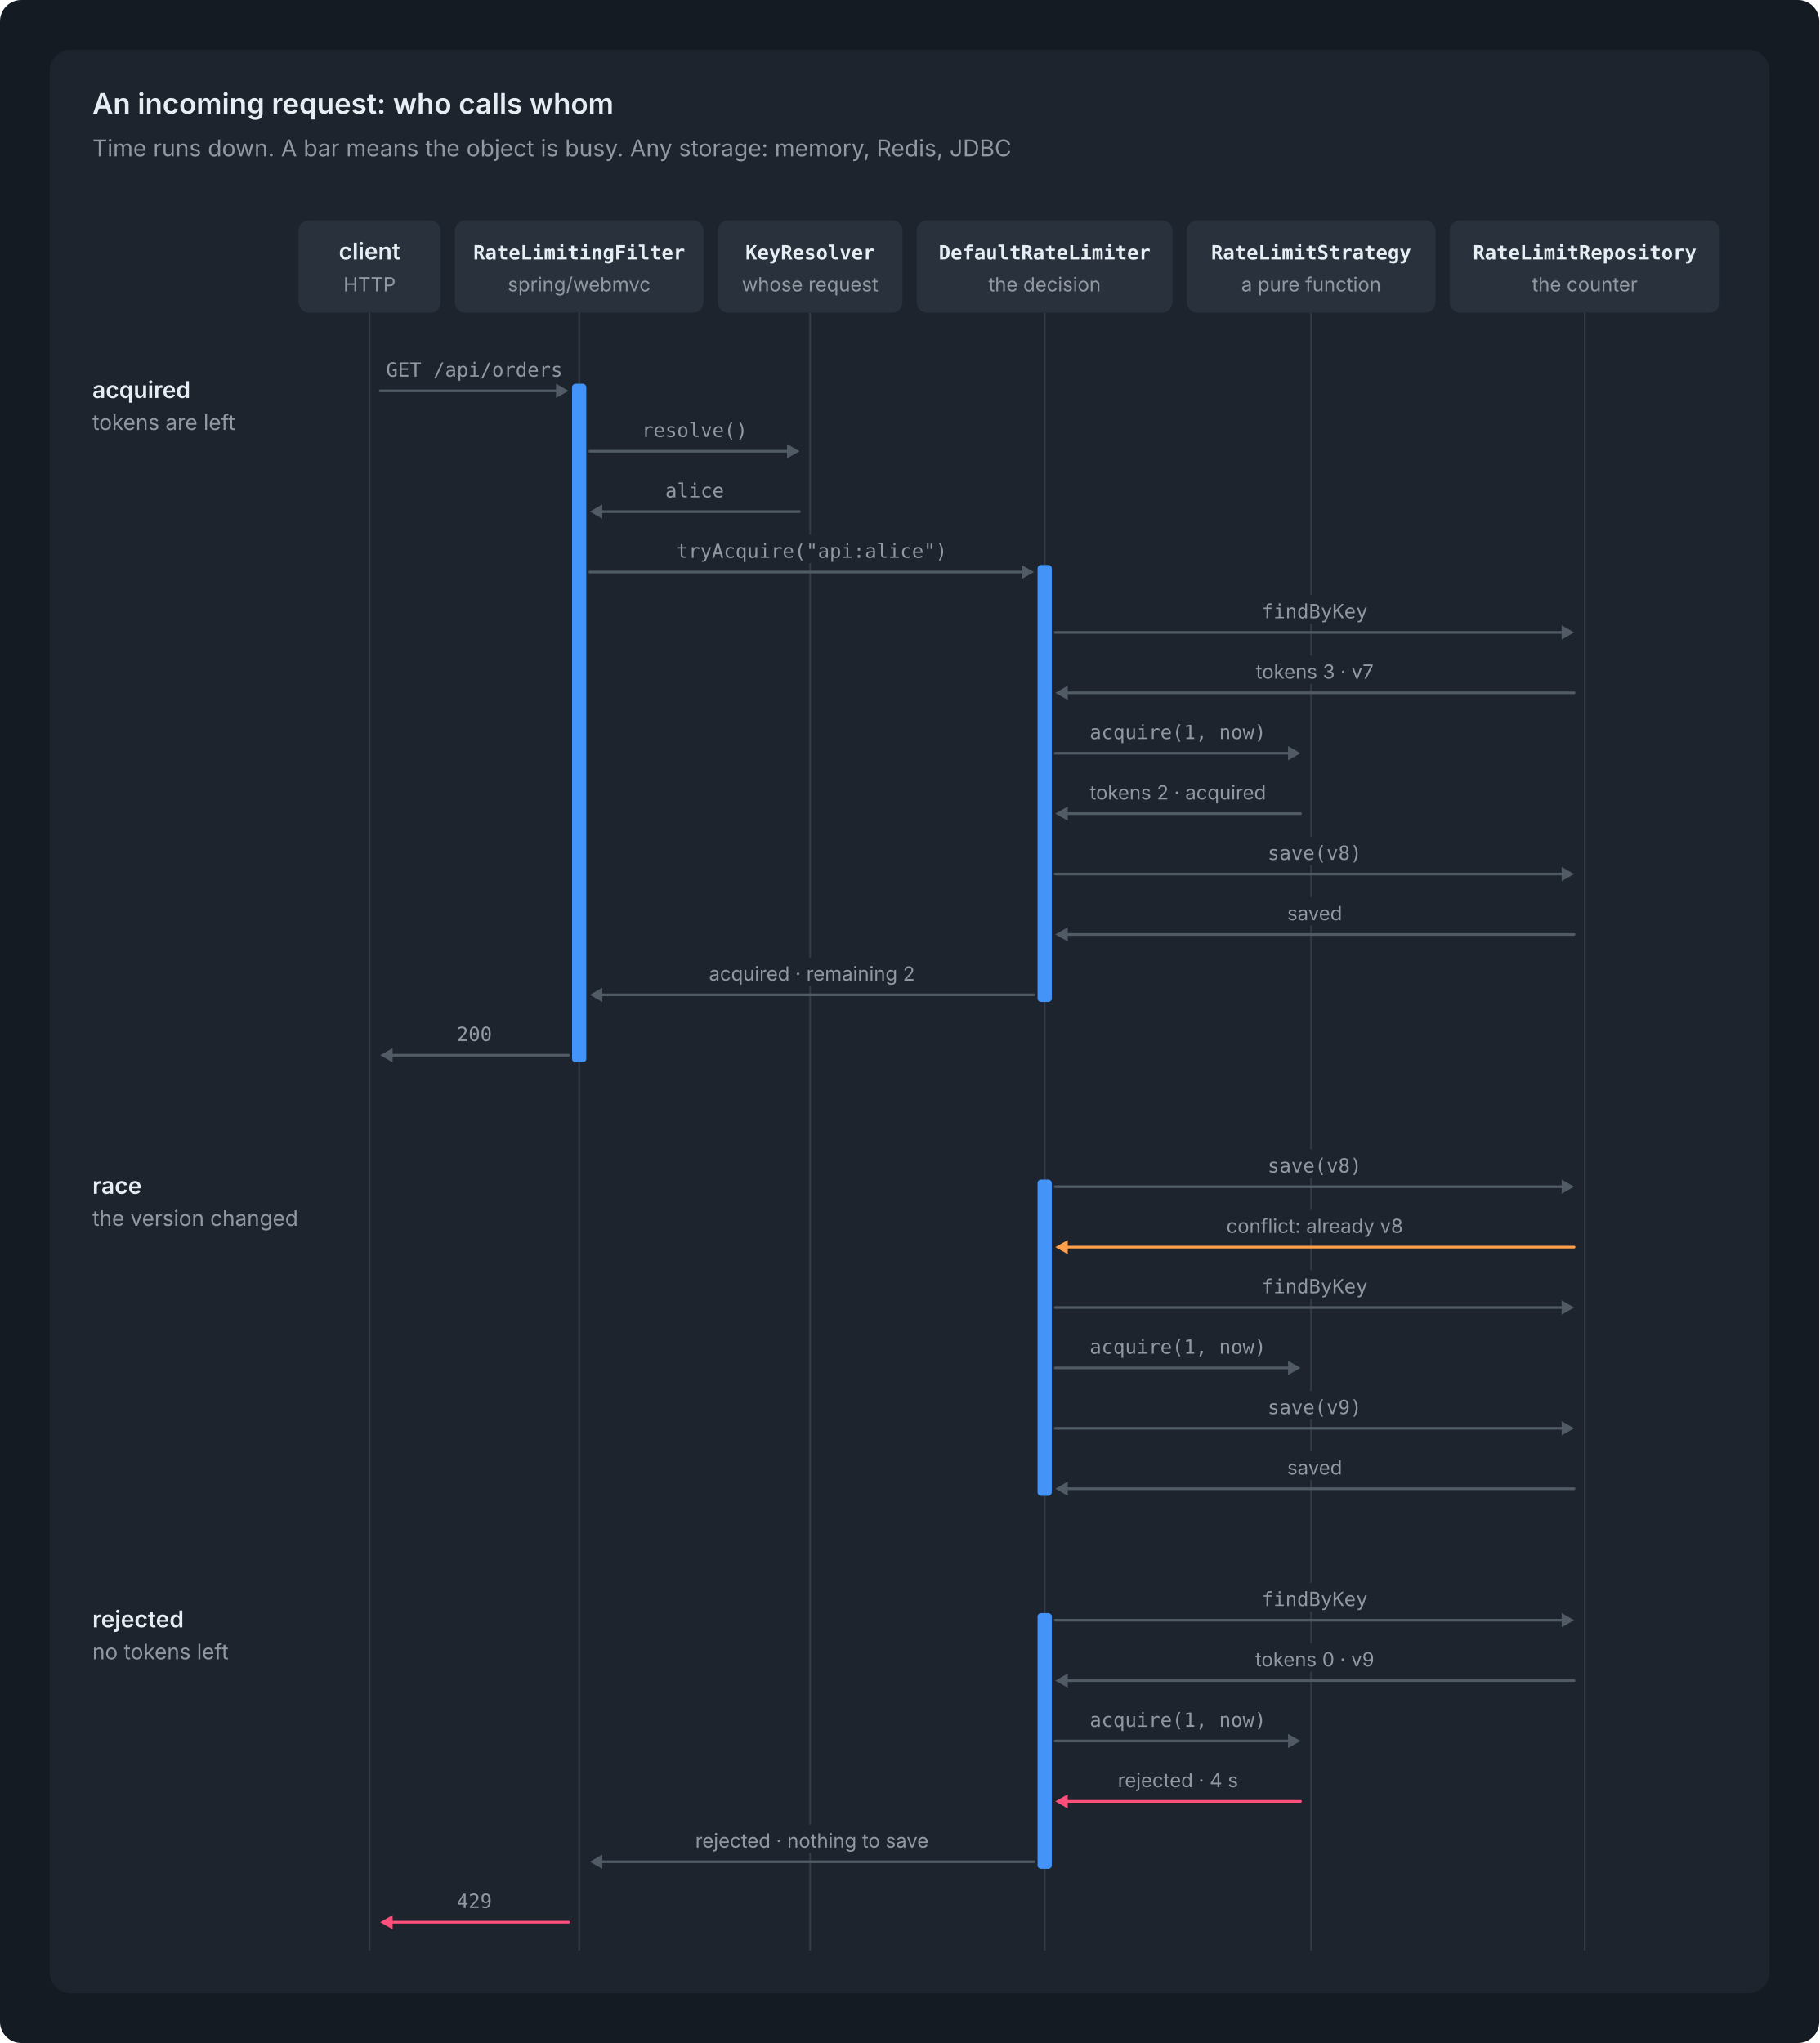
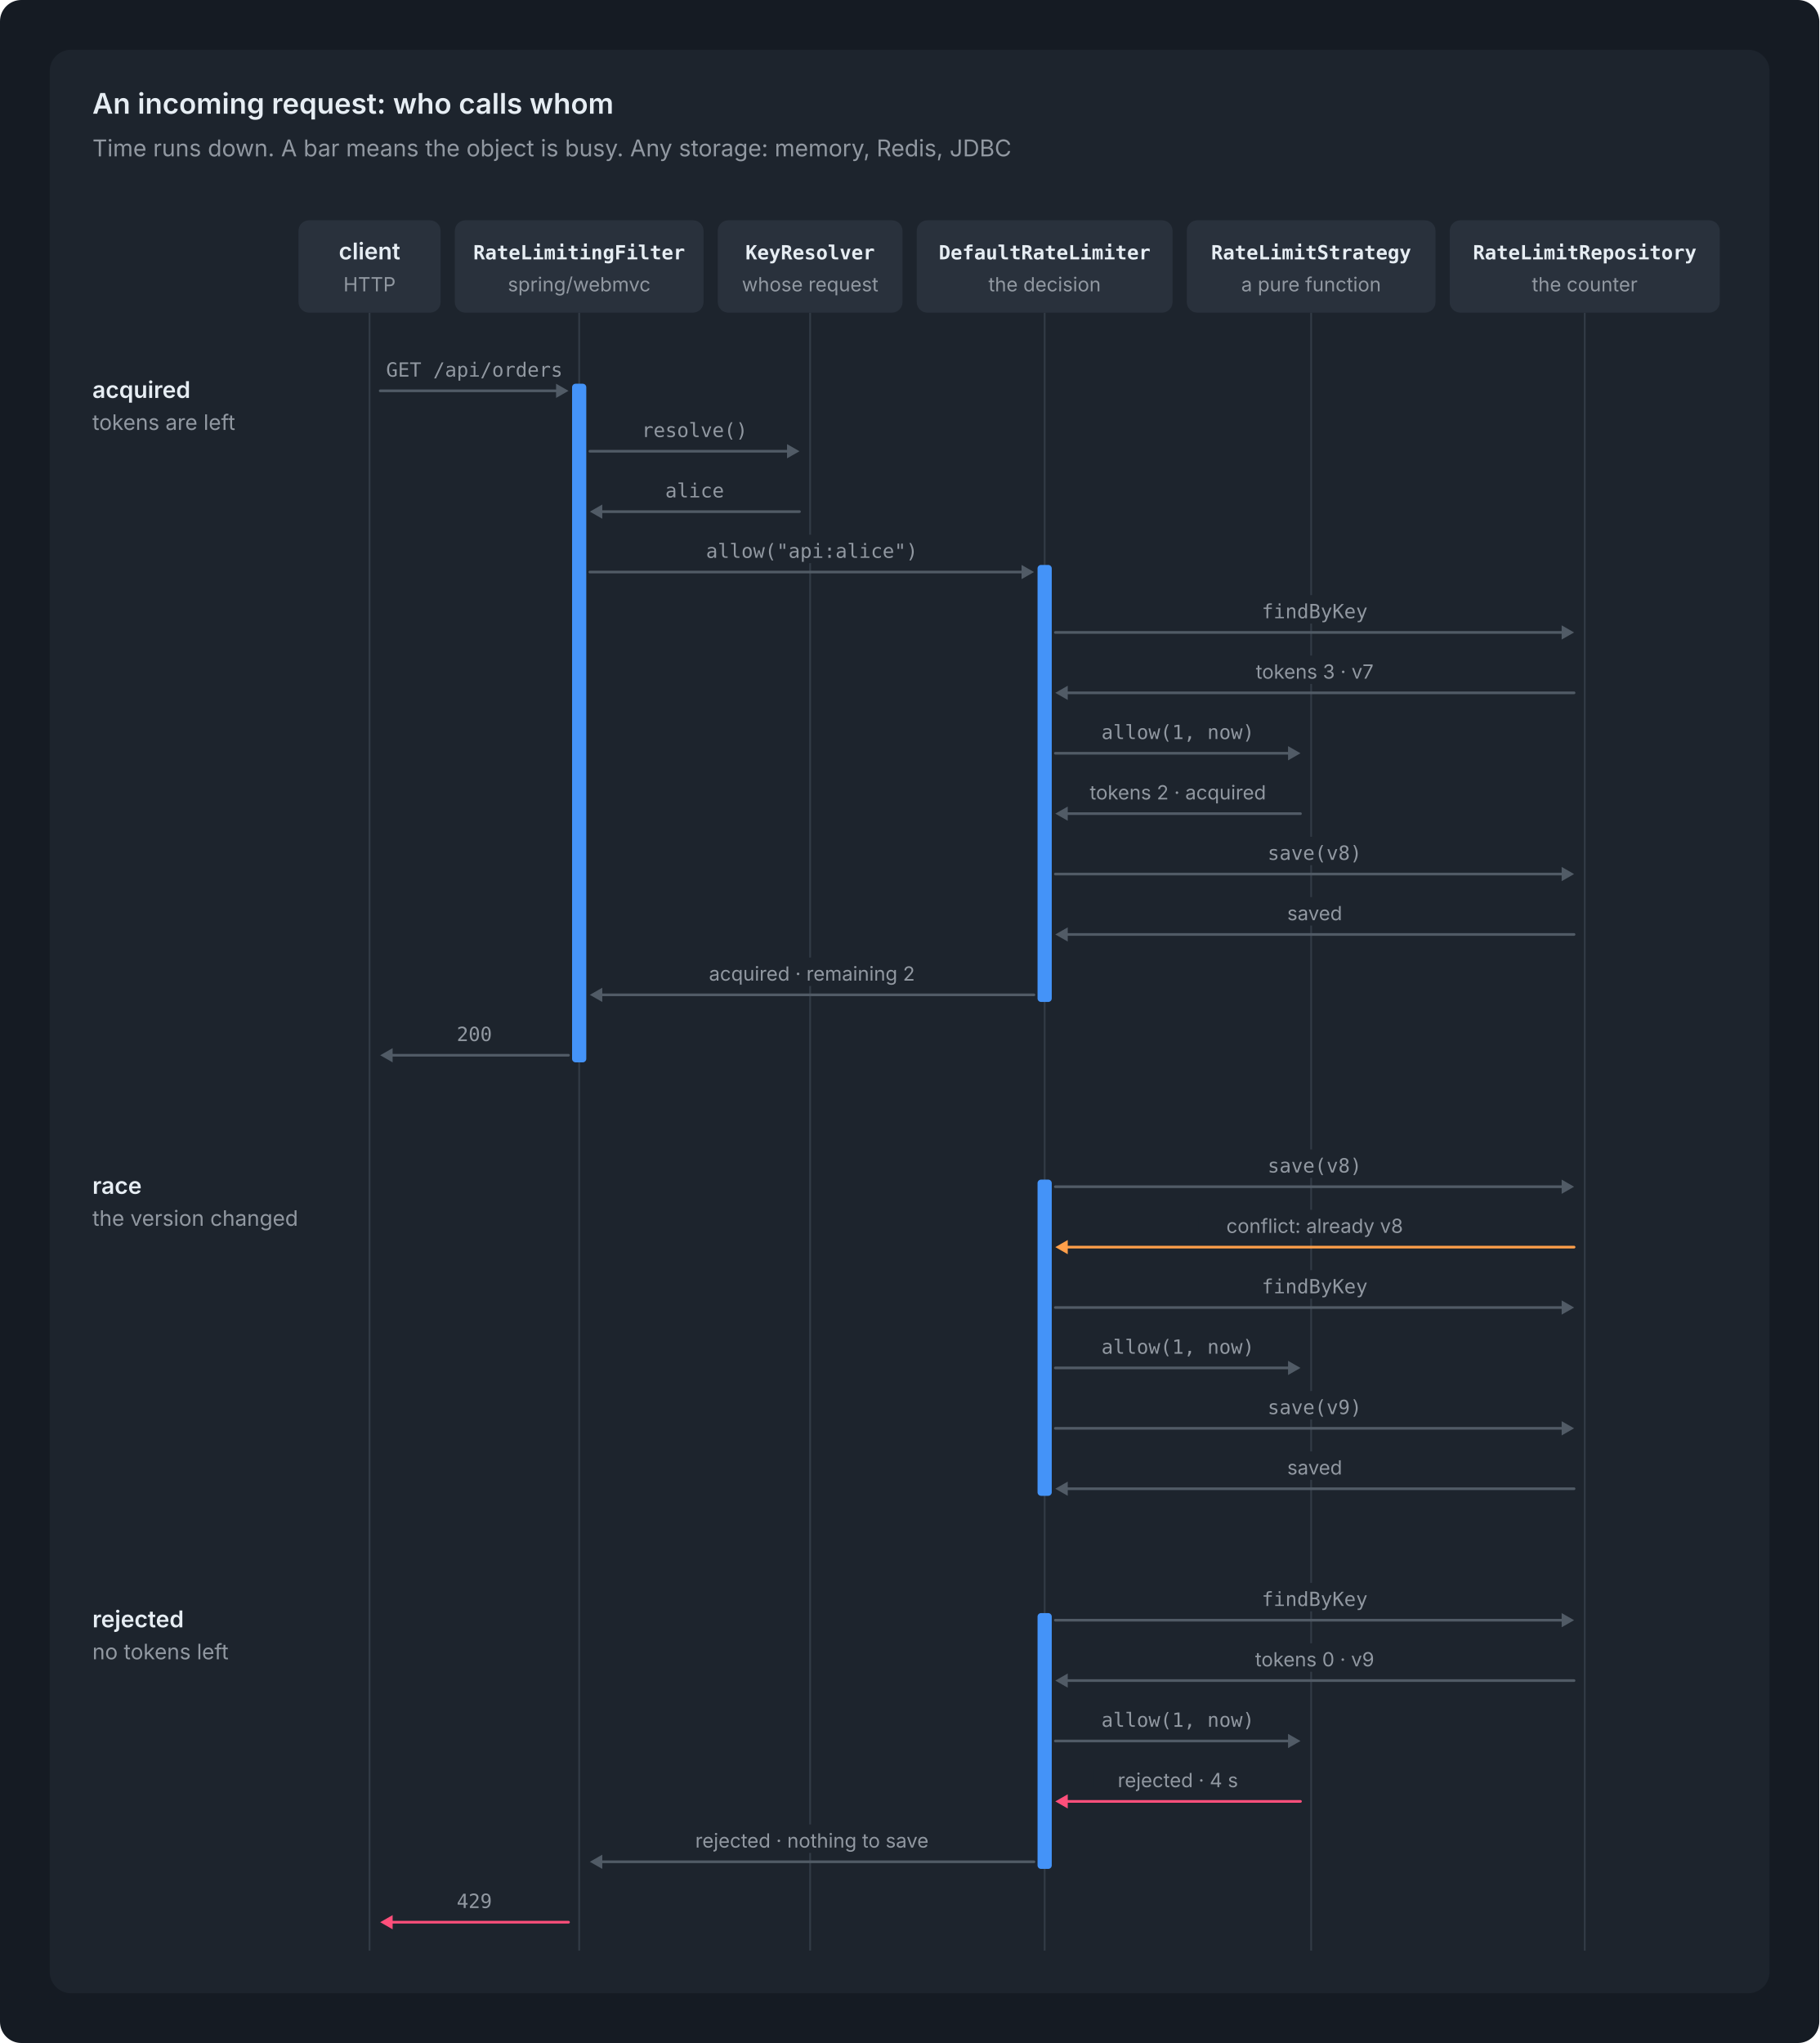
<svg xmlns="http://www.w3.org/2000/svg" viewBox="0 0 1024 1150" width="1024" height="1150" role="img">
  <rect width="1024" height="1150" rx="12" fill="#151B23" />
  <g transform="translate(12,12)">
    <rect x="16" y="16" width="968" height="1094" rx="12" fill="#1D242D" />
    <rect x="879.5" y="164" width="1" height="922" fill="#323B46" />
    <rect x="725.5" y="164" width="1" height="922" fill="#323B46" />
    <rect x="575.5" y="164" width="1" height="922" fill="#323B46" />
    <rect x="443.5" y="164" width="1" height="922" fill="#323B46" />
    <rect x="313.5" y="164" width="1" height="922" fill="#323B46" />
    <rect x="195.5" y="164" width="1" height="922" fill="#323B46" />
    <text x="40.0" y="52.0" font-family="-apple-system, BlinkMacSystemFont, 'Segoe UI', Inter, Helvetica, Arial, sans-serif" font-size="16" font-weight="600" fill="#E6EDF3" text-anchor="start">An incoming request: who calls whom</text>
    <text x="40.0" y="76.0" font-family="-apple-system, BlinkMacSystemFont, 'Segoe UI', Inter, Helvetica, Arial, sans-serif" font-size="13" font-weight="400" fill="#9198A1" text-anchor="start">Time runs down. A bar means the object is busy. Any storage: memory, Redis, JDBC</text>
    <rect x="156.0" y="112.0" width="80.0" height="52.0" rx="6" fill="#29313C" />
    <text x="196.0" y="134.0" font-family="-apple-system, BlinkMacSystemFont, 'Segoe UI', Inter, Helvetica, Arial, sans-serif" font-size="13" font-weight="600" fill="#E6EDF3" text-anchor="middle">client</text>
    <text x="196.0" y="152.0" font-family="-apple-system, BlinkMacSystemFont, 'Segoe UI', Inter, Helvetica, Arial, sans-serif" font-size="11" font-weight="400" fill="#9198A1" text-anchor="middle">HTTP</text>
    <rect x="244.0" y="112.0" width="140.0" height="52.0" rx="6" fill="#29313C" />
    <text x="314.0" y="134.0" font-family="ui-monospace, SFMono-Regular, 'SF Mono', Menlo, Consolas, monospace" font-size="11" font-weight="600" fill="#E6EDF3" text-anchor="middle">RateLimitingFilter</text>
    <text x="314.0" y="152.0" font-family="-apple-system, BlinkMacSystemFont, 'Segoe UI', Inter, Helvetica, Arial, sans-serif" font-size="11" font-weight="400" fill="#9198A1" text-anchor="middle">spring/webmvc</text>
    <rect x="392.0" y="112.0" width="104.0" height="52.0" rx="6" fill="#29313C" />
    <text x="444.0" y="134.0" font-family="ui-monospace, SFMono-Regular, 'SF Mono', Menlo, Consolas, monospace" font-size="11" font-weight="600" fill="#E6EDF3" text-anchor="middle">KeyResolver</text>
    <text x="444.0" y="152.0" font-family="-apple-system, BlinkMacSystemFont, 'Segoe UI', Inter, Helvetica, Arial, sans-serif" font-size="11" font-weight="400" fill="#9198A1" text-anchor="middle">whose request</text>
    <rect x="504.0" y="112.0" width="144.0" height="52.0" rx="6" fill="#29313C" />
    <text x="576.0" y="134.0" font-family="ui-monospace, SFMono-Regular, 'SF Mono', Menlo, Consolas, monospace" font-size="11" font-weight="600" fill="#E6EDF3" text-anchor="middle">DefaultRateLimiter</text>
    <text x="576.0" y="152.0" font-family="-apple-system, BlinkMacSystemFont, 'Segoe UI', Inter, Helvetica, Arial, sans-serif" font-size="11" font-weight="400" fill="#9198A1" text-anchor="middle">the decision</text>
    <rect x="656.0" y="112.0" width="140.0" height="52.0" rx="6" fill="#29313C" />
    <text x="726.0" y="134.0" font-family="ui-monospace, SFMono-Regular, 'SF Mono', Menlo, Consolas, monospace" font-size="11" font-weight="600" fill="#E6EDF3" text-anchor="middle">RateLimitStrategy</text>
    <text x="726.0" y="152.0" font-family="-apple-system, BlinkMacSystemFont, 'Segoe UI', Inter, Helvetica, Arial, sans-serif" font-size="11" font-weight="400" fill="#9198A1" text-anchor="middle">a pure function</text>
    <rect x="804.0" y="112.0" width="152.0" height="52.0" rx="6" fill="#29313C" />
    <text x="880.0" y="134.0" font-family="ui-monospace, SFMono-Regular, 'SF Mono', Menlo, Consolas, monospace" font-size="11" font-weight="600" fill="#E6EDF3" text-anchor="middle">RateLimitRepository</text>
    <text x="880.0" y="152.0" font-family="-apple-system, BlinkMacSystemFont, 'Segoe UI', Inter, Helvetica, Arial, sans-serif" font-size="11" font-weight="400" fill="#9198A1" text-anchor="middle">the counter</text>
    <text x="40.0" y="212.0" font-family="-apple-system, BlinkMacSystemFont, 'Segoe UI', Inter, Helvetica, Arial, sans-serif" font-size="13" font-weight="600" fill="#E6EDF3" text-anchor="start">acquired</text>
    <text x="40.0" y="230.0" font-family="-apple-system, BlinkMacSystemFont, 'Segoe UI', Inter, Helvetica, Arial, sans-serif" font-size="12" font-weight="400" fill="#9198A1" text-anchor="start">tokens are left</text>
    <rect x="310.0" y="204.0" width="8.0" height="382.0" rx="2" fill="#4493F8" />
    <rect x="572.0" y="306.0" width="8.0" height="246.0" rx="2" fill="#4493F8" />
    <path d="M202.0,208 L302.0,208" stroke="#515B66" stroke-width="1.5" fill="none" stroke-linecap="round" stroke-linejoin="round" />
    <path d="M308.0,208 L301.0,204 L301.0,212 Z" fill="#515B66" />
    <rect x="201.5" y="187.0" width="107.0" height="16.0" rx="3" fill="#1D242D" />
    <text x="255.0" y="200.0" font-family="ui-monospace, SFMono-Regular, 'SF Mono', Menlo, Consolas, monospace" font-size="11" font-weight="400" fill="#9198A1" text-anchor="middle">GET /api/orders</text>
    <path d="M320.0,242 L432.0,242" stroke="#515B66" stroke-width="1.5" fill="none" stroke-linecap="round" stroke-linejoin="round" />
    <path d="M438.0,242 L431.0,238 L431.0,246 Z" fill="#515B66" />
    <rect x="345.3" y="221.0" width="67.4" height="16.0" rx="3" fill="#1D242D" />
    <text x="379.0" y="234.0" font-family="ui-monospace, SFMono-Regular, 'SF Mono', Menlo, Consolas, monospace" font-size="11" font-weight="400" fill="#9198A1" text-anchor="middle">resolve()</text>
    <path d="M438.0,276 L326.0,276" stroke="#515B66" stroke-width="1.5" fill="none" stroke-linecap="round" stroke-linejoin="round" />
    <path d="M320.0,276 L327.0,272 L327.0,280 Z" fill="#515B66" />
    <rect x="358.5" y="255.0" width="41.0" height="16.0" rx="3" fill="#1D242D" />
    <text x="379.0" y="268.0" font-family="ui-monospace, SFMono-Regular, 'SF Mono', Menlo, Consolas, monospace" font-size="11" font-weight="400" fill="#9198A1" text-anchor="middle">alice</text>
    <path d="M320.0,310 L564.0,310" stroke="#515B66" stroke-width="1.5" fill="none" stroke-linecap="round" stroke-linejoin="round" />
    <path d="M570.0,310 L563.0,306 L563.0,314 Z" fill="#515B66" />
-     <rect x="365.1" y="289.0" width="159.8" height="16.0" rx="3" fill="#1D242D" />
-     <text x="445.0" y="302.0" font-family="ui-monospace, SFMono-Regular, 'SF Mono', Menlo, Consolas, monospace" font-size="11" font-weight="400" fill="#9198A1" text-anchor="middle">tryAcquire("api:alice")</text>
+     <rect x="381.6" y="289.0" width="126.8" height="16.0" rx="3" fill="#1D242D" />
+     <text x="445.0" y="302.0" font-family="ui-monospace, SFMono-Regular, 'SF Mono', Menlo, Consolas, monospace" font-size="11" font-weight="400" fill="#9198A1" text-anchor="middle">allow("api:alice")</text>
    <path d="M582.0,344 L868.0,344" stroke="#515B66" stroke-width="1.5" fill="none" stroke-linecap="round" stroke-linejoin="round" />
    <path d="M874.0,344 L867.0,340 L867.0,348 Z" fill="#515B66" />
    <rect x="694.3" y="323.0" width="67.4" height="16.0" rx="3" fill="#1D242D" />
    <text x="728.0" y="336.0" font-family="ui-monospace, SFMono-Regular, 'SF Mono', Menlo, Consolas, monospace" font-size="11" font-weight="400" fill="#9198A1" text-anchor="middle">findByKey</text>
    <path d="M874.0,378 L588.0,378" stroke="#515B66" stroke-width="1.5" fill="none" stroke-linecap="round" stroke-linejoin="round" />
    <path d="M582.0,378 L589.0,374 L589.0,382 Z" fill="#515B66" />
    <rect x="684.0" y="357.0" width="88.1" height="16.0" rx="3" fill="#1D242D" />
    <text x="728.0" y="370.0" font-family="-apple-system, BlinkMacSystemFont, 'Segoe UI', Inter, Helvetica, Arial, sans-serif" font-size="11" font-weight="400" fill="#9198A1" text-anchor="middle">tokens 3 · v7</text>
    <path d="M582.0,412 L714.0,412" stroke="#515B66" stroke-width="1.5" fill="none" stroke-linecap="round" stroke-linejoin="round" />
    <path d="M720.0,412 L713.0,408 L713.0,416 Z" fill="#515B66" />
-     <rect x="597.5" y="391.0" width="107.0" height="16.0" rx="3" fill="#1D242D" />
-     <text x="651.0" y="404.0" font-family="ui-monospace, SFMono-Regular, 'SF Mono', Menlo, Consolas, monospace" font-size="11" font-weight="400" fill="#9198A1" text-anchor="middle">acquire(1, now)</text>
+     <rect x="604.1" y="391.0" width="93.8" height="16.0" rx="3" fill="#1D242D" />
+     <text x="651.0" y="404.0" font-family="ui-monospace, SFMono-Regular, 'SF Mono', Menlo, Consolas, monospace" font-size="11" font-weight="400" fill="#9198A1" text-anchor="middle">allow(1, now)</text>
    <path d="M720.0,446 L588.0,446" stroke="#515B66" stroke-width="1.5" fill="none" stroke-linecap="round" stroke-linejoin="round" />
    <path d="M582.0,446 L589.0,442 L589.0,450 Z" fill="#515B66" />
    <rect x="588.5" y="425.0" width="125.0" height="16.0" rx="3" fill="#1D242D" />
    <text x="651.0" y="438.0" font-family="-apple-system, BlinkMacSystemFont, 'Segoe UI', Inter, Helvetica, Arial, sans-serif" font-size="11" font-weight="400" fill="#9198A1" text-anchor="middle">tokens 2 · acquired</text>
    <path d="M582.0,480 L868.0,480" stroke="#515B66" stroke-width="1.5" fill="none" stroke-linecap="round" stroke-linejoin="round" />
    <path d="M874.0,480 L867.0,476 L867.0,484 Z" fill="#515B66" />
    <rect x="697.6" y="459.0" width="60.8" height="16.0" rx="3" fill="#1D242D" />
    <text x="728.0" y="472.0" font-family="ui-monospace, SFMono-Regular, 'SF Mono', Menlo, Consolas, monospace" font-size="11" font-weight="400" fill="#9198A1" text-anchor="middle">save(v8)</text>
    <path d="M874.0,514 L588.0,514" stroke="#515B66" stroke-width="1.5" fill="none" stroke-linecap="round" stroke-linejoin="round" />
    <path d="M582.0,514 L589.0,510 L589.0,518 Z" fill="#515B66" />
    <rect x="708.6" y="493.0" width="38.8" height="16.0" rx="3" fill="#1D242D" />
    <text x="728.0" y="506.0" font-family="-apple-system, BlinkMacSystemFont, 'Segoe UI', Inter, Helvetica, Arial, sans-serif" font-size="11" font-weight="400" fill="#9198A1" text-anchor="middle">saved</text>
    <path d="M570.0,548 L326.0,548" stroke="#515B66" stroke-width="1.5" fill="none" stroke-linecap="round" stroke-linejoin="round" />
    <path d="M320.0,548 L327.0,544 L327.0,552 Z" fill="#515B66" />
    <rect x="373.2" y="527.0" width="143.5" height="16.0" rx="3" fill="#1D242D" />
    <text x="445.0" y="540.0" font-family="-apple-system, BlinkMacSystemFont, 'Segoe UI', Inter, Helvetica, Arial, sans-serif" font-size="11" font-weight="400" fill="#9198A1" text-anchor="middle">acquired · remaining 2</text>
    <path d="M308.0,582 L208.0,582" stroke="#515B66" stroke-width="1.5" fill="none" stroke-linecap="round" stroke-linejoin="round" />
    <path d="M202.0,582 L209.0,578 L209.0,586 Z" fill="#515B66" />
    <rect x="241.1" y="561.0" width="27.8" height="16.0" rx="3" fill="#1D242D" />
    <text x="255.0" y="574.0" font-family="ui-monospace, SFMono-Regular, 'SF Mono', Menlo, Consolas, monospace" font-size="11" font-weight="400" fill="#9198A1" text-anchor="middle">200</text>
    <text x="40.0" y="660.0" font-family="-apple-system, BlinkMacSystemFont, 'Segoe UI', Inter, Helvetica, Arial, sans-serif" font-size="13" font-weight="600" fill="#E6EDF3" text-anchor="start">race</text>
    <text x="40.0" y="678.0" font-family="-apple-system, BlinkMacSystemFont, 'Segoe UI', Inter, Helvetica, Arial, sans-serif" font-size="12" font-weight="400" fill="#9198A1" text-anchor="start">the version changed</text>
    <rect x="572.0" y="652.0" width="8.0" height="178.0" rx="2" fill="#4493F8" />
    <path d="M582.0,656 L868.0,656" stroke="#515B66" stroke-width="1.5" fill="none" stroke-linecap="round" stroke-linejoin="round" />
    <path d="M874.0,656 L867.0,652 L867.0,660 Z" fill="#515B66" />
    <rect x="697.6" y="635.0" width="60.8" height="16.0" rx="3" fill="#1D242D" />
    <text x="728.0" y="648.0" font-family="ui-monospace, SFMono-Regular, 'SF Mono', Menlo, Consolas, monospace" font-size="11" font-weight="400" fill="#9198A1" text-anchor="middle">save(v8)</text>
    <path d="M874.0,690 L588.0,690" stroke="#FF9F4A" stroke-width="1.5" fill="none" stroke-linecap="round" stroke-linejoin="round" />
    <path d="M582.0,690 L589.0,686 L589.0,694 Z" fill="#FF9F4A" />
    <rect x="662.4" y="669.0" width="131.2" height="16.0" rx="3" fill="#1D242D" />
    <text x="728.0" y="682.0" font-family="-apple-system, BlinkMacSystemFont, 'Segoe UI', Inter, Helvetica, Arial, sans-serif" font-size="11" font-weight="400" fill="#9198A1" text-anchor="middle">conflict: already v8</text>
    <path d="M582.0,724 L868.0,724" stroke="#515B66" stroke-width="1.5" fill="none" stroke-linecap="round" stroke-linejoin="round" />
    <path d="M874.0,724 L867.0,720 L867.0,728 Z" fill="#515B66" />
    <rect x="694.3" y="703.0" width="67.4" height="16.0" rx="3" fill="#1D242D" />
    <text x="728.0" y="716.0" font-family="ui-monospace, SFMono-Regular, 'SF Mono', Menlo, Consolas, monospace" font-size="11" font-weight="400" fill="#9198A1" text-anchor="middle">findByKey</text>
    <path d="M582.0,758 L714.0,758" stroke="#515B66" stroke-width="1.5" fill="none" stroke-linecap="round" stroke-linejoin="round" />
    <path d="M720.0,758 L713.0,754 L713.0,762 Z" fill="#515B66" />
-     <rect x="597.5" y="737.0" width="107.0" height="16.0" rx="3" fill="#1D242D" />
-     <text x="651.0" y="750.0" font-family="ui-monospace, SFMono-Regular, 'SF Mono', Menlo, Consolas, monospace" font-size="11" font-weight="400" fill="#9198A1" text-anchor="middle">acquire(1, now)</text>
+     <rect x="604.1" y="737.0" width="93.8" height="16.0" rx="3" fill="#1D242D" />
+     <text x="651.0" y="750.0" font-family="ui-monospace, SFMono-Regular, 'SF Mono', Menlo, Consolas, monospace" font-size="11" font-weight="400" fill="#9198A1" text-anchor="middle">allow(1, now)</text>
    <path d="M582.0,792 L868.0,792" stroke="#515B66" stroke-width="1.5" fill="none" stroke-linecap="round" stroke-linejoin="round" />
    <path d="M874.0,792 L867.0,788 L867.0,796 Z" fill="#515B66" />
    <rect x="697.6" y="771.0" width="60.8" height="16.0" rx="3" fill="#1D242D" />
    <text x="728.0" y="784.0" font-family="ui-monospace, SFMono-Regular, 'SF Mono', Menlo, Consolas, monospace" font-size="11" font-weight="400" fill="#9198A1" text-anchor="middle">save(v9)</text>
    <path d="M874.0,826 L588.0,826" stroke="#515B66" stroke-width="1.5" fill="none" stroke-linecap="round" stroke-linejoin="round" />
    <path d="M582.0,826 L589.0,822 L589.0,830 Z" fill="#515B66" />
    <rect x="708.6" y="805.0" width="38.8" height="16.0" rx="3" fill="#1D242D" />
    <text x="728.0" y="818.0" font-family="-apple-system, BlinkMacSystemFont, 'Segoe UI', Inter, Helvetica, Arial, sans-serif" font-size="11" font-weight="400" fill="#9198A1" text-anchor="middle">saved</text>
    <text x="40.0" y="904.0" font-family="-apple-system, BlinkMacSystemFont, 'Segoe UI', Inter, Helvetica, Arial, sans-serif" font-size="13" font-weight="600" fill="#E6EDF3" text-anchor="start">rejected</text>
    <text x="40.0" y="922.0" font-family="-apple-system, BlinkMacSystemFont, 'Segoe UI', Inter, Helvetica, Arial, sans-serif" font-size="12" font-weight="400" fill="#9198A1" text-anchor="start">no tokens left</text>
    <rect x="572.0" y="896.0" width="8.0" height="144.0" rx="2" fill="#4493F8" />
    <path d="M582.0,900 L868.0,900" stroke="#515B66" stroke-width="1.5" fill="none" stroke-linecap="round" stroke-linejoin="round" />
    <path d="M874.0,900 L867.0,896 L867.0,904 Z" fill="#515B66" />
    <rect x="694.3" y="879.0" width="67.4" height="16.0" rx="3" fill="#1D242D" />
    <text x="728.0" y="892.0" font-family="ui-monospace, SFMono-Regular, 'SF Mono', Menlo, Consolas, monospace" font-size="11" font-weight="400" fill="#9198A1" text-anchor="middle">findByKey</text>
    <path d="M874.0,934 L588.0,934" stroke="#515B66" stroke-width="1.5" fill="none" stroke-linecap="round" stroke-linejoin="round" />
    <path d="M582.0,934 L589.0,930 L589.0,938 Z" fill="#515B66" />
    <rect x="684.0" y="913.0" width="88.1" height="16.0" rx="3" fill="#1D242D" />
    <text x="728.0" y="926.0" font-family="-apple-system, BlinkMacSystemFont, 'Segoe UI', Inter, Helvetica, Arial, sans-serif" font-size="11" font-weight="400" fill="#9198A1" text-anchor="middle">tokens 0 · v9</text>
    <path d="M582.0,968 L714.0,968" stroke="#515B66" stroke-width="1.5" fill="none" stroke-linecap="round" stroke-linejoin="round" />
    <path d="M720.0,968 L713.0,964 L713.0,972 Z" fill="#515B66" />
-     <rect x="597.5" y="947.0" width="107.0" height="16.0" rx="3" fill="#1D242D" />
-     <text x="651.0" y="960.0" font-family="ui-monospace, SFMono-Regular, 'SF Mono', Menlo, Consolas, monospace" font-size="11" font-weight="400" fill="#9198A1" text-anchor="middle">acquire(1, now)</text>
+     <rect x="604.1" y="947.0" width="93.8" height="16.0" rx="3" fill="#1D242D" />
+     <text x="651.0" y="960.0" font-family="ui-monospace, SFMono-Regular, 'SF Mono', Menlo, Consolas, monospace" font-size="11" font-weight="400" fill="#9198A1" text-anchor="middle">allow(1, now)</text>
    <path d="M720.0,1002 L588.0,1002" stroke="#FF4F7B" stroke-width="1.5" fill="none" stroke-linecap="round" stroke-linejoin="round" />
    <path d="M582.0,1002 L589.0,998 L589.0,1006 Z" fill="#FF4F7B" />
    <rect x="603.9" y="981.0" width="94.2" height="16.0" rx="3" fill="#1D242D" />
    <text x="651.0" y="994.0" font-family="-apple-system, BlinkMacSystemFont, 'Segoe UI', Inter, Helvetica, Arial, sans-serif" font-size="11" font-weight="400" fill="#9198A1" text-anchor="middle">rejected · 4 s</text>
    <path d="M570.0,1036 L326.0,1036" stroke="#515B66" stroke-width="1.5" fill="none" stroke-linecap="round" stroke-linejoin="round" />
    <path d="M320.0,1036 L327.0,1032 L327.0,1040 Z" fill="#515B66" />
    <rect x="360.9" y="1015.0" width="168.2" height="16.0" rx="3" fill="#1D242D" />
    <text x="445.0" y="1028.0" font-family="-apple-system, BlinkMacSystemFont, 'Segoe UI', Inter, Helvetica, Arial, sans-serif" font-size="11" font-weight="400" fill="#9198A1" text-anchor="middle">rejected · nothing to save</text>
    <path d="M308.0,1070 L208.0,1070" stroke="#FF4F7B" stroke-width="1.5" fill="none" stroke-linecap="round" stroke-linejoin="round" />
    <path d="M202.0,1070 L209.0,1066 L209.0,1074 Z" fill="#FF4F7B" />
    <rect x="241.1" y="1049.0" width="27.8" height="16.0" rx="3" fill="#1D242D" />
    <text x="255.0" y="1062.0" font-family="ui-monospace, SFMono-Regular, 'SF Mono', Menlo, Consolas, monospace" font-size="11" font-weight="400" fill="#9198A1" text-anchor="middle">429</text>
  </g>
</svg>
